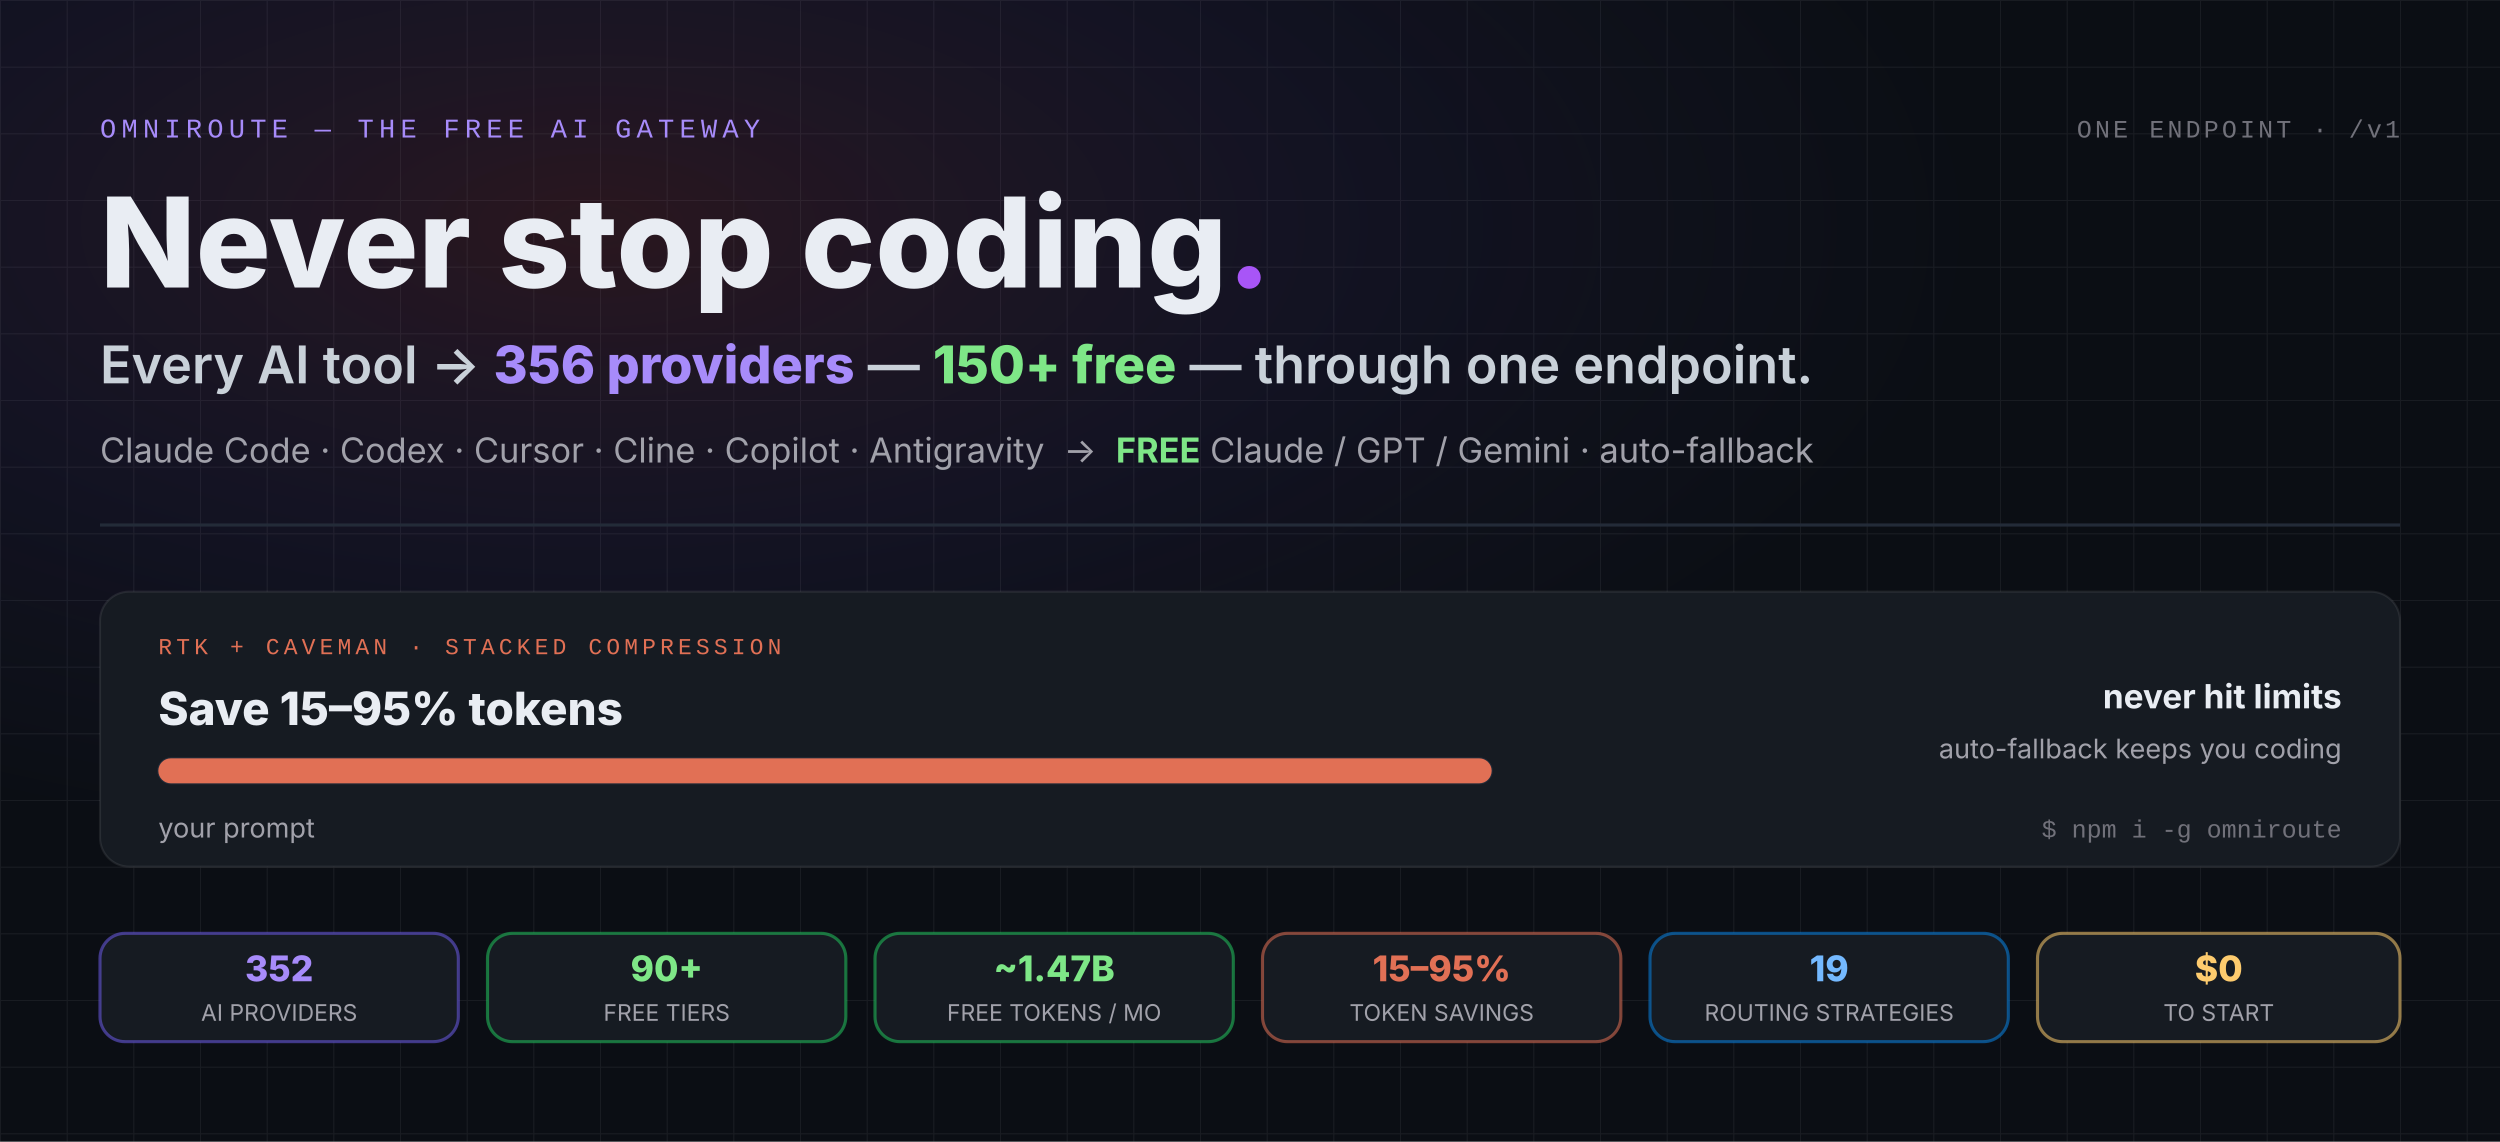
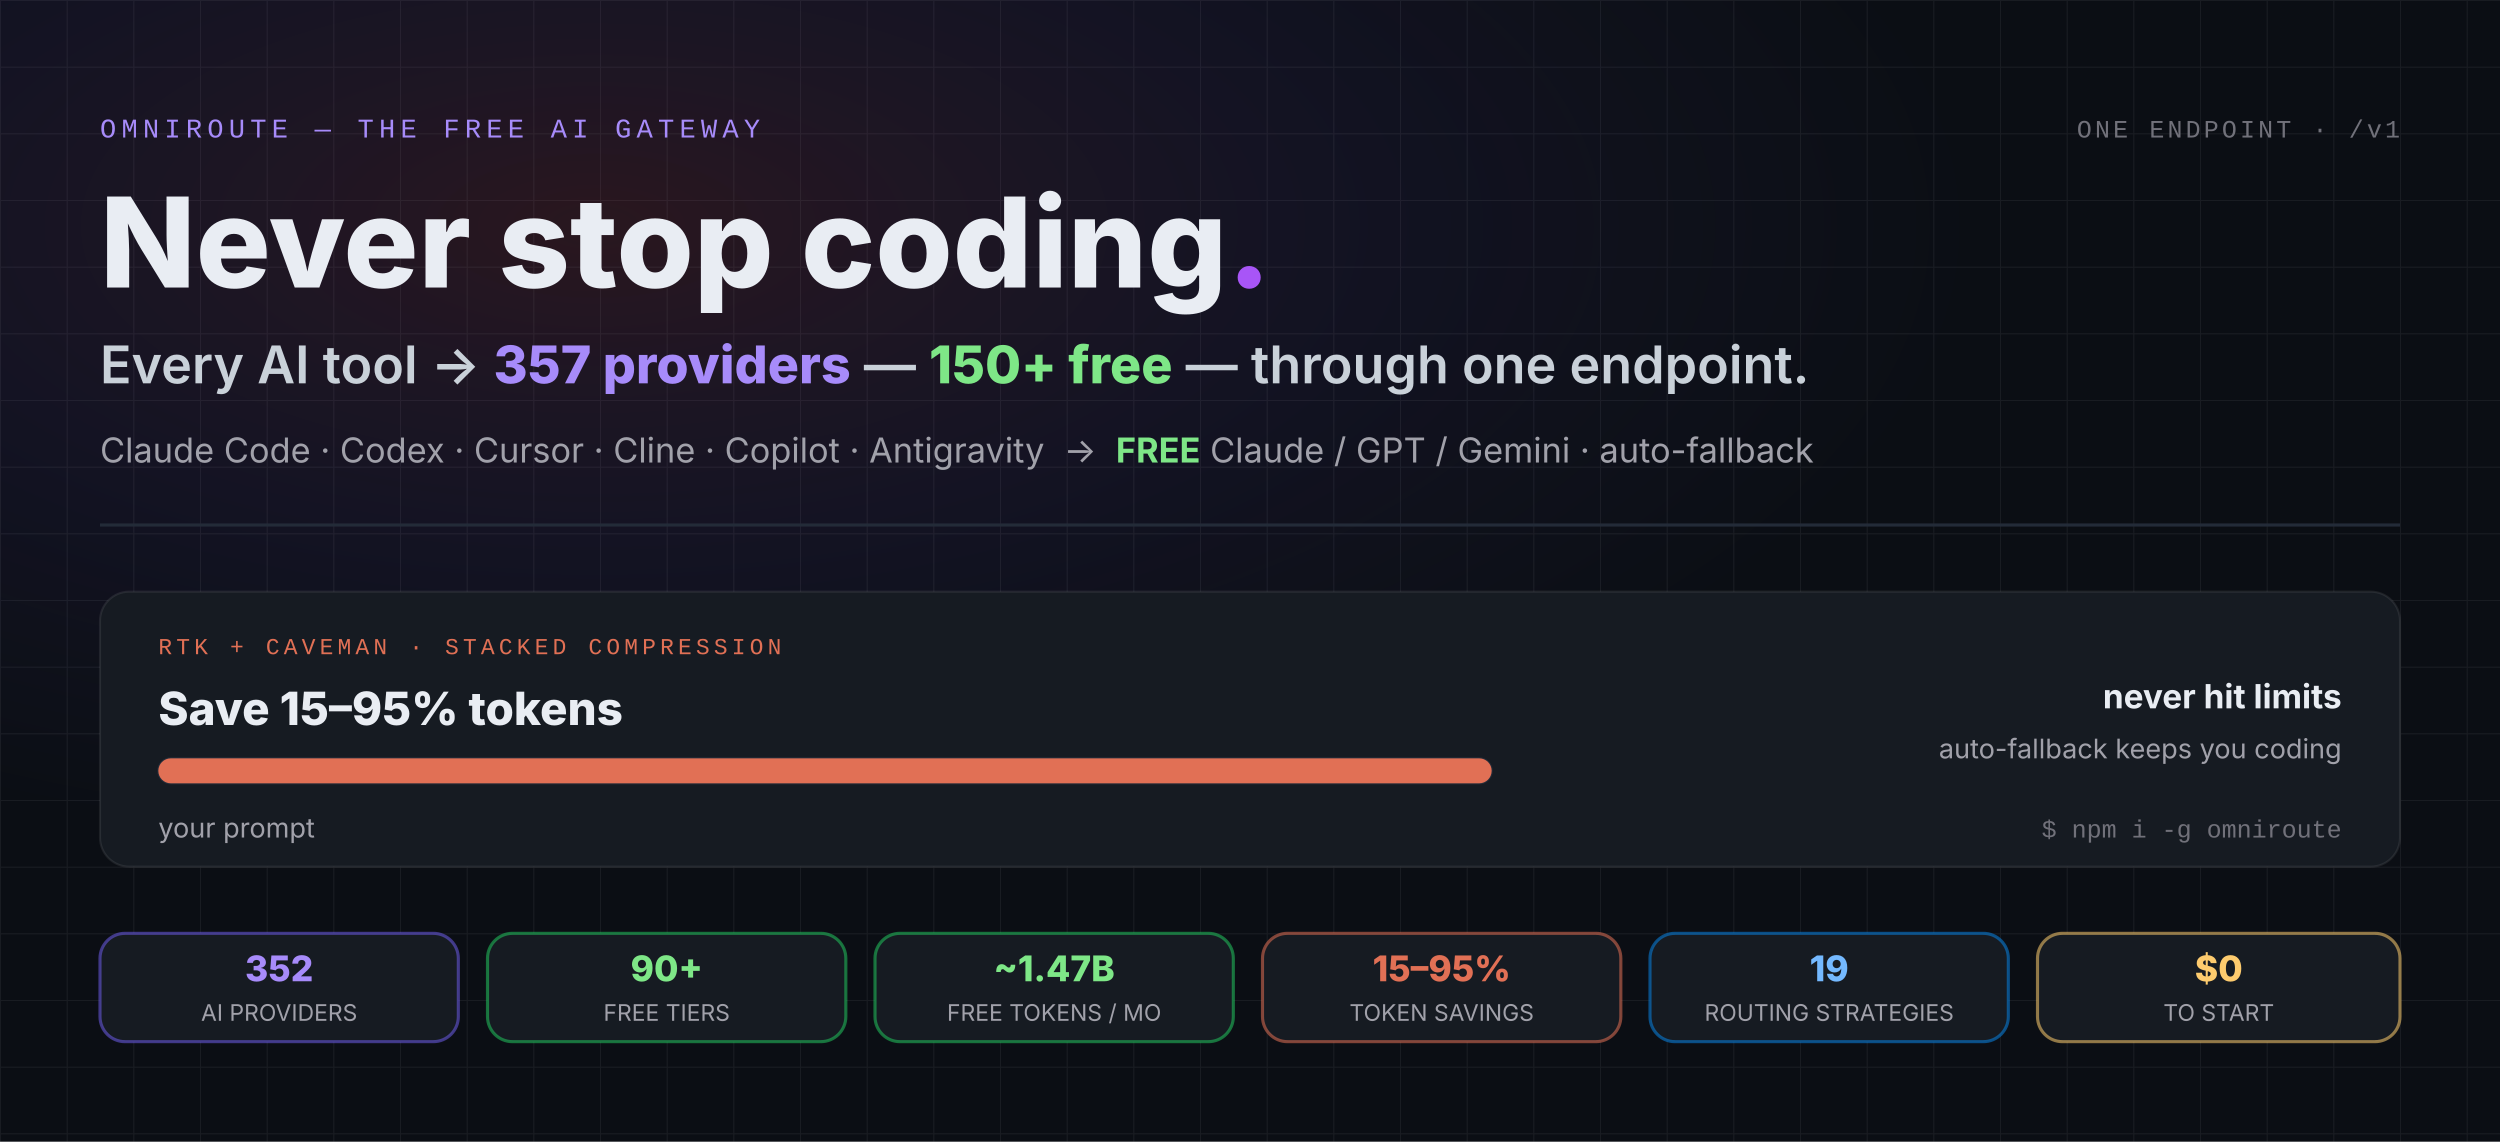
- <svg xmlns="http://www.w3.org/2000/svg" viewBox="0 0 1200 548" role="img" aria-label="OmniRoute hero: Never stop coding. Every AI tool to 356 providers — 150+ free — through one endpoint. Claude Code, Codex, Cursor, Cline, Copilot and Antigravity into free Claude, GPT and Gemini with auto-fallback. RTK + Caveman stacked compression saves 15 to 95 percent of tokens — about 89 percent average on tool-heavy sessions — so you never hit limits. Stats: 356 AI providers, 150+ free tiers, about 1.47B free tokens per month, 15 to 95 percent token savings, 20 routing strategies, zero dollars to start.">
+ <svg xmlns="http://www.w3.org/2000/svg" viewBox="0 0 1200 548" role="img" aria-label="OmniRoute hero: Never stop coding. Every AI tool to 357 providers — 150+ free — through one endpoint. Claude Code, Codex, Cursor, Cline, Copilot and Antigravity into free Claude, GPT and Gemini with auto-fallback. RTK + Caveman stacked compression saves 15 to 95 percent of tokens — about 89 percent average on tool-heavy sessions — so you never hit limits. Stats: 357 AI providers, 150+ free tiers, about 1.47B free tokens per month, 15 to 95 percent token savings, 20 routing strategies, zero dollars to start.">
  <defs>
    <pattern id="gridPaperH" width="32" height="32" patternUnits="userSpaceOnUse">
      <path d="M 32 0 L 0 0 0 32" fill="none" stroke="#ffffff" stroke-opacity="0.06" stroke-width="1" />
    </pattern>
    <radialGradient id="bgGlowH" cx="24%" cy="20%" r="55%">
      <stop offset="0%" stop-color="#e54d5e" stop-opacity="0.14" />
      <stop offset="55%" stop-color="#8b5cf6" stop-opacity="0.06" />
      <stop offset="100%" stop-color="#6366f1" stop-opacity="0" />
    </radialGradient>
    <linearGradient id="gradBrandH" x1="0" y1="0" x2="1" y2="1">
      <stop offset="0%" stop-color="#e54d5e" />
      <stop offset="100%" stop-color="#a855f7" />
    </linearGradient>
    <path id="dividerPathH" d="M 48,252 L 1152,252" />
  </defs>
  <rect width="1200" height="548" fill="#0b0e14" />
  <rect width="1200" height="548" fill="url(#gridPaperH)" />
  <rect width="1200" height="548" fill="url(#bgGlowH)" />
  <text x="48" y="66" font-family="Consolas, 'Courier New', monospace" font-size="13" letter-spacing="2.5" fill="#a78bfa">OMNIROUTE — THE FREE AI GATEWAY</text>
  <text x="1152" y="66" text-anchor="end" font-family="Consolas, 'Courier New', monospace" font-size="12" letter-spacing="1.5" fill="#71717a">ONE ENDPOINT · /v1</text>
  <text x="48" y="138" font-family="Inter, 'Segoe UI', Arial, Helvetica, system-ui, sans-serif" font-size="60" font-weight="800" fill="#e9edf3">Never stop coding<tspan fill="#a855f7">.</tspan>
  </text>
-   <text x="48" y="184" font-family="Inter, 'Segoe UI', Arial, Helvetica, system-ui, sans-serif" font-size="25" font-weight="600" fill="#c9d1d9">Every AI tool → <tspan fill="#a78bfa" font-weight="800">356 providers</tspan> — <tspan fill="#7ee787" font-weight="800">150+ free</tspan> — through one endpoint.</text>
+   <text x="48" y="184" font-family="Inter, 'Segoe UI', Arial, Helvetica, system-ui, sans-serif" font-size="25" font-weight="600" fill="#c9d1d9">Every AI tool → <tspan fill="#a78bfa" font-weight="800">357 providers</tspan> — <tspan fill="#7ee787" font-weight="800">150+ free</tspan> — through one endpoint.</text>
  <text x="48" y="222" font-family="Inter, 'Segoe UI', Arial, Helvetica, system-ui, sans-serif" font-size="16.5" fill="#a1a1aa">Claude Code · Codex · Cursor · Cline · Copilot · Antigravity  →  <tspan fill="#7ee787" font-weight="700">FREE</tspan> Claude / GPT / Gemini · auto-fallback</text>
  <line x1="48" y1="252" x2="1152" y2="252" stroke="#232b38" stroke-width="1.5" />
  <circle r="4" fill="url(#gradBrandH)" opacity="0">
    <animateMotion dur="6s" repeatCount="indefinite" keyPoints="0;1" keyTimes="0;1" calcMode="linear">
      <mpath href="#dividerPathH" />
    </animateMotion>
    <animate attributeName="opacity" values="0;0.9;0.9;0" keyTimes="0;0.08;0.6;0.75" dur="6s" repeatCount="indefinite" />
  </circle>
  <g>
    <rect x="48" y="284" width="1104" height="132" rx="14" fill="#161b22" stroke="#ffffff" stroke-opacity="0.08" stroke-width="1" />
    <text x="76" y="314" font-family="Consolas, 'Courier New', monospace" font-size="11" letter-spacing="2" fill="#e17055">RTK + CAVEMAN · STACKED COMPRESSION</text>
    <text x="76" y="348" font-family="Inter, 'Segoe UI', Arial, Helvetica, system-ui, sans-serif" font-size="22" font-weight="800" fill="#e9edf3">Save 15–95% tokens</text>
    <rect x="76" y="364" width="640" height="12" rx="6" fill="#0b0e14" stroke="#232b38" stroke-width="1" />
    <rect x="76" y="364" width="640" height="12" rx="6" fill="#e17055">
      <animate attributeName="width" values="640;640;70;70;640" keyTimes="0;0.12;0.5;0.88;1" dur="8s" repeatCount="indefinite" calcMode="spline" keySplines="0.4 0 0.2 1;0.4 0 0.2 1;0.4 0 0.2 1;0.4 0 0.2 1" />
    </rect>
    <text x="76" y="402" font-family="Inter, 'Segoe UI', Arial, Helvetica, system-ui, sans-serif" font-size="13" fill="#a1a1aa">your prompt
      <animate attributeName="opacity" values="1;1;0;0;1" keyTimes="0;0.12;0.35;0.88;1" dur="8s" repeatCount="indefinite" calcMode="discrete" />
    </text>
    <text x="76" y="402" font-family="Inter, 'Segoe UI', Arial, Helvetica, system-ui, sans-serif" font-size="13" font-weight="700" fill="#e17055" opacity="0">−89% avg on tool-heavy sessions
      <animate attributeName="opacity" values="0;0;1;1;0" keyTimes="0;0.35;0.36;0.88;1" dur="8s" repeatCount="indefinite" calcMode="discrete" />
    </text>
    <text x="1124" y="340" text-anchor="end" font-family="Inter, 'Segoe UI', Arial, Helvetica, system-ui, sans-serif" font-size="16" font-weight="700" fill="#e9edf3">never hit limits</text>
    <text x="1124" y="364" text-anchor="end" font-family="Inter, 'Segoe UI', Arial, Helvetica, system-ui, sans-serif" font-size="13" fill="#a1a1aa">auto-fallback keeps you coding</text>
    <text x="1124" y="402" text-anchor="end" font-family="Consolas, 'Courier New', monospace" font-size="12" fill="#71717a">$ npm i -g omniroute</text>
  </g>
  <g font-family="Inter, 'Segoe UI', Arial, Helvetica, system-ui, sans-serif" text-anchor="middle">
    <rect x="48" y="448" width="172" height="52" rx="12" fill="#161b22" stroke="#6c5ce7" stroke-opacity="0.55" stroke-width="1.5" />
    <text x="134" y="471" font-size="17" font-weight="800" fill="#a78bfa">352</text>
    <text x="134" y="490" font-size="11" fill="#a1a1aa">AI PROVIDERS</text>
    <rect x="234" y="448" width="172" height="52" rx="12" fill="#161b22" stroke="#22c55e" stroke-opacity="0.55" stroke-width="1.5" />
    <text x="320" y="471" font-size="17" font-weight="800" fill="#7ee787">90+</text>
    <text x="320" y="490" font-size="11" fill="#a1a1aa">FREE TIERS</text>
    <rect x="420" y="448" width="172" height="52" rx="12" fill="#161b22" stroke="#22c55e" stroke-opacity="0.55" stroke-width="1.5" />
    <text x="506" y="471" font-size="17" font-weight="800" fill="#7ee787">~1.47B</text>
    <text x="506" y="490" font-size="11" fill="#a1a1aa">FREE TOKENS / MO</text>
    <rect x="606" y="448" width="172" height="52" rx="12" fill="#161b22" stroke="#e17055" stroke-opacity="0.55" stroke-width="1.5" />
    <text x="692" y="471" font-size="17" font-weight="800" fill="#e17055">15–95%</text>
    <text x="692" y="490" font-size="11" fill="#a1a1aa">TOKEN SAVINGS</text>
    <rect x="792" y="448" width="172" height="52" rx="12" fill="#161b22" stroke="#0984e3" stroke-opacity="0.55" stroke-width="1.5" />
    <text x="878" y="471" font-size="17" font-weight="800" fill="#74b9ff">19</text>
    <text x="878" y="490" font-size="11" fill="#a1a1aa">ROUTING STRATEGIES</text>
    <rect x="978" y="448" width="174" height="52" rx="12" fill="#161b22" stroke="#fdcb6e" stroke-opacity="0.55" stroke-width="1.5" />
    <text x="1065" y="471" font-size="17" font-weight="800" fill="#fdcb6e">$0</text>
    <text x="1065" y="490" font-size="11" fill="#a1a1aa">TO START</text>
  </g>
</svg>
